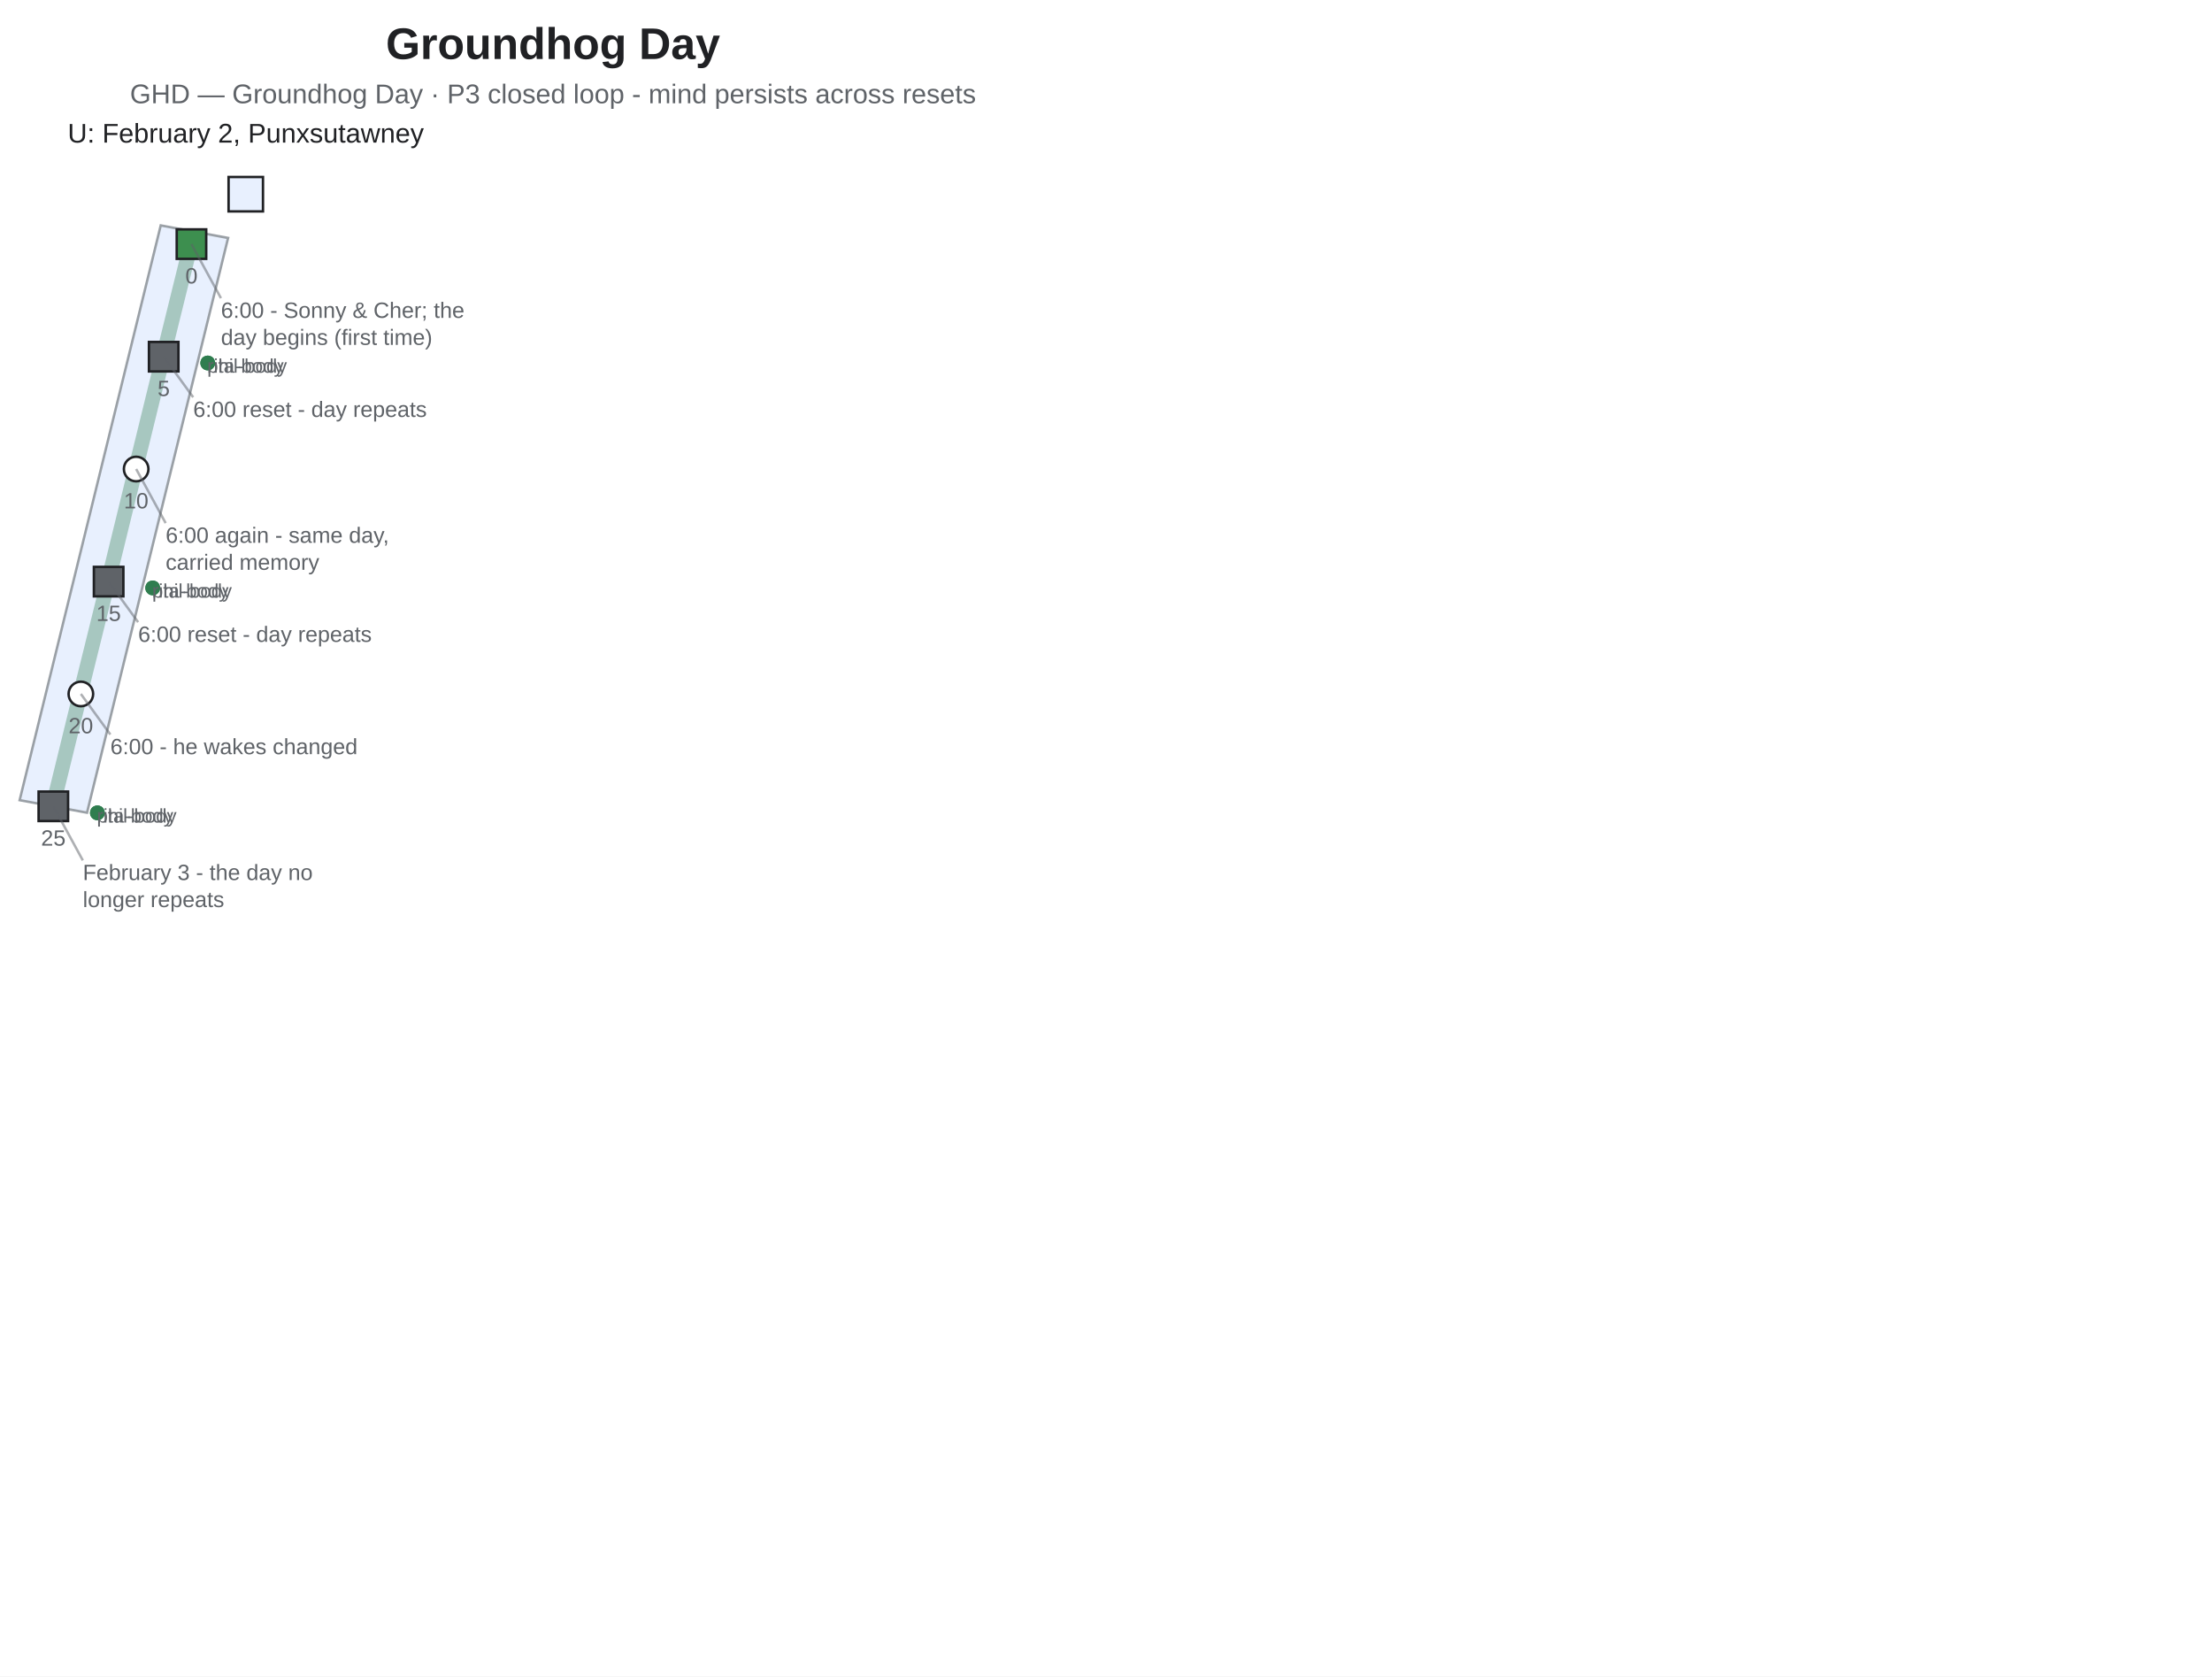
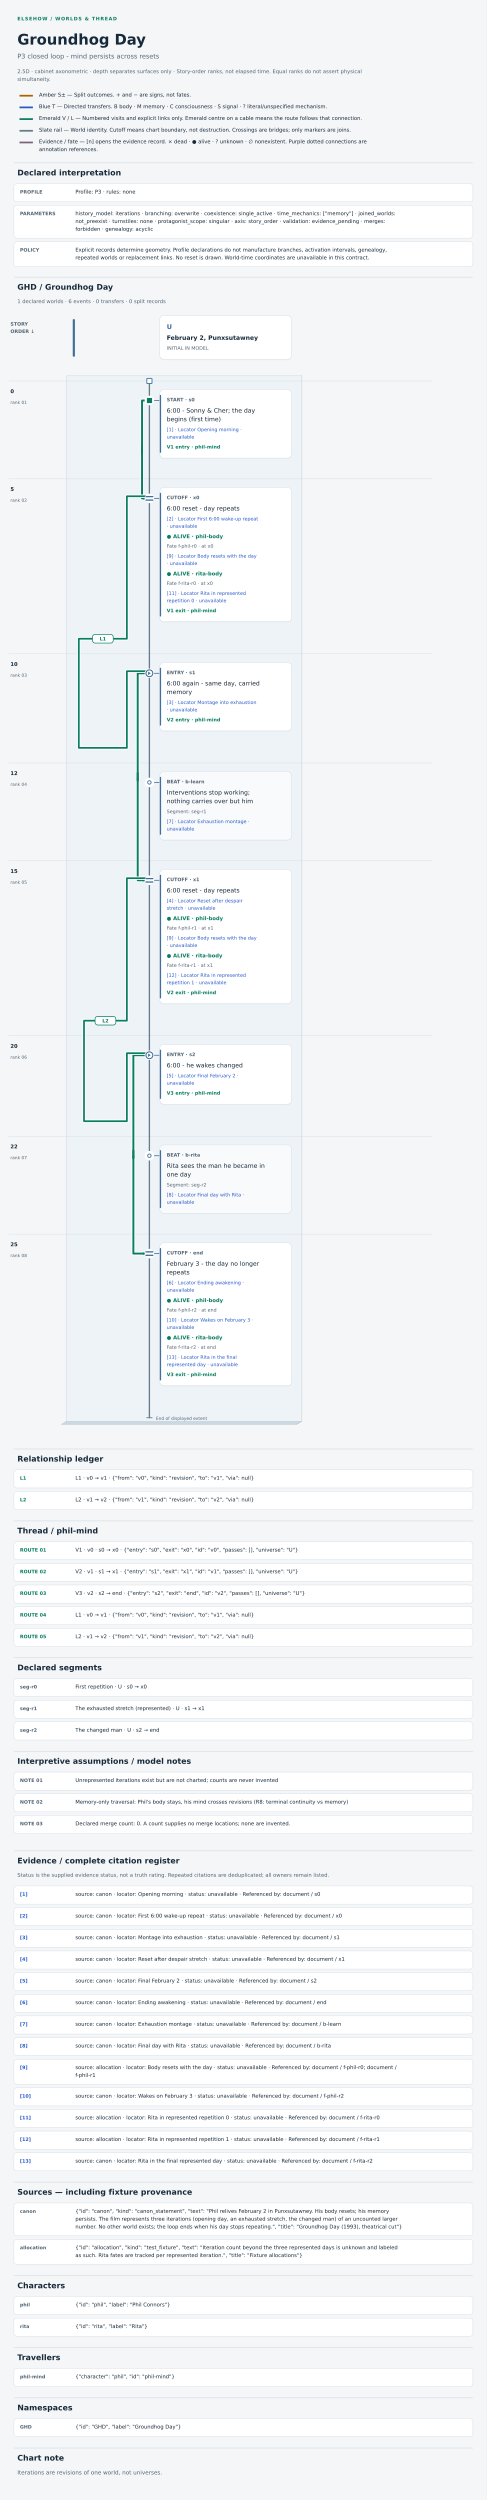
- <svg xmlns="http://www.w3.org/2000/svg" width="900" height="682" viewBox="0 0 900 682" font-family="Arial, Helvetica, sans-serif">
-   <rect width="900" height="682" fill="#ffffff" />
-   <g transform="translate(0,0)">
-     <text x="225" y="24" text-anchor="middle" font-size="18" font-weight="bold" fill="#202124">Groundhog Day</text>
-     <text x="225" y="42" text-anchor="middle" font-size="11" fill="#5f6368">GHD — Groundhog Day · P3 closed loop - mind persists across resets</text>
-     <line x1="79.1" y1="94.2" x2="21.7" y2="328.0" stroke="#9aa0a6" stroke-width="2" stroke-opacity="1.0" />
-     <rect x="93.0" y="72.0" width="14" height="14" fill="#e8f0fe" stroke="#202124" />
-     <text x="100.0" y="58.0" text-anchor="middle" font-size="11" fill="#202124">U: February 2, Punxsutawney</text>
-     <polygon points="65.4,91.7 92.8,96.8 35.4,330.6 8.0,325.5" fill="#e8f0fe" stroke="#9aa0a6" stroke-width="1" />
-     <line x1="77.9" y1="98.3" x2="66.6" y2="144.1" stroke="#2f7d4f" stroke-width="6" stroke-opacity="0.35" stroke-linecap="round" />
-     <line x1="55.4" y1="189.8" x2="44.2" y2="235.6" stroke="#2f7d4f" stroke-width="6" stroke-opacity="0.35" stroke-linecap="round" />
-     <line x1="32.9" y1="281.3" x2="21.7" y2="327.0" stroke="#2f7d4f" stroke-width="6" stroke-opacity="0.35" stroke-linecap="round" />
-     <line x1="66.6" y1="144.1" x2="55.4" y2="189.8" stroke="#2f7d4f" stroke-width="6" stroke-opacity="0.35" stroke-linecap="round" />
-     <line x1="44.2" y1="235.6" x2="32.9" y2="281.3" stroke="#2f7d4f" stroke-width="6" stroke-opacity="0.35" stroke-linecap="round" />
-     <rect x="71.9" y="93.3" width="12" height="12" fill="#3d8f4f" stroke="#202124" />
-     <text x="77.9" y="115.3" text-anchor="middle" font-size="9" fill="#5f6368">0</text>
-     <rect x="60.6" y="139.1" width="12" height="12" fill="#5f6368" stroke="#202124" />
-     <text x="66.6" y="161.1" text-anchor="middle" font-size="9" fill="#5f6368">5</text>
-     <circle cx="55.4" cy="190.8" r="5" fill="#ffffff" stroke="#202124" />
-     <text x="55.4" y="206.8" text-anchor="middle" font-size="9" fill="#5f6368">10</text>
-     <rect x="38.2" y="230.6" width="12" height="12" fill="#5f6368" stroke="#202124" />
-     <text x="44.2" y="252.6" text-anchor="middle" font-size="9" fill="#5f6368">15</text>
-     <circle cx="32.9" cy="282.3" r="5" fill="#ffffff" stroke="#202124" />
-     <text x="32.9" y="298.3" text-anchor="middle" font-size="9" fill="#5f6368">20</text>
-     <rect x="15.7" y="322.0" width="12" height="12" fill="#5f6368" stroke="#202124" />
-     <text x="21.7" y="344.0" text-anchor="middle" font-size="9" fill="#5f6368">25</text>
-     <text x="80.3" y="151.6" font-size="14" font-weight="bold" fill="#2f7d4f">●</text>
-     <text x="84.3" y="151.6" font-size="8" fill="#5f6368">phil-body</text>
-     <text x="57.9" y="243.1" font-size="14" font-weight="bold" fill="#2f7d4f">●</text>
-     <text x="61.9" y="243.1" font-size="8" fill="#5f6368">phil-body</text>
-     <text x="35.4" y="334.6" font-size="14" font-weight="bold" fill="#2f7d4f">●</text>
-     <text x="39.4" y="334.6" font-size="8" fill="#5f6368">phil-body</text>
-     <text x="80.3" y="151.6" font-size="14" font-weight="bold" fill="#2f7d4f">●</text>
-     <text x="84.3" y="151.6" font-size="8" fill="#5f6368">rita-body</text>
-     <text x="57.9" y="243.1" font-size="14" font-weight="bold" fill="#2f7d4f">●</text>
-     <text x="61.9" y="243.1" font-size="8" fill="#5f6368">rita-body</text>
-     <text x="35.4" y="334.6" font-size="14" font-weight="bold" fill="#2f7d4f">●</text>
-     <text x="39.4" y="334.6" font-size="8" fill="#5f6368">rita-body</text>
-     <line x1="77.9" y1="99.3" x2="89.9" y2="121.3" stroke="#5f6368" stroke-width="1" stroke-opacity="0.5" />
-     <text x="89.9" y="129.3" font-size="9" fill="#5f6368">6:00 - Sonny &amp; Cher; the</text>
-     <text x="89.9" y="140.3" font-size="9" fill="#5f6368">day begins (first time)</text>
-     <line x1="66.6" y1="145.1" x2="78.6" y2="161.6" stroke="#5f6368" stroke-width="1" stroke-opacity="0.5" />
-     <text x="78.6" y="169.6" font-size="9" fill="#5f6368">6:00 reset - day repeats</text>
-     <line x1="55.4" y1="190.8" x2="67.4" y2="212.8" stroke="#5f6368" stroke-width="1" stroke-opacity="0.5" />
-     <text x="67.4" y="220.8" font-size="9" fill="#5f6368">6:00 again - same day,</text>
-     <text x="67.4" y="231.8" font-size="9" fill="#5f6368">carried memory</text>
-     <line x1="44.2" y1="236.6" x2="56.2" y2="253.1" stroke="#5f6368" stroke-width="1" stroke-opacity="0.5" />
-     <text x="56.2" y="261.1" font-size="9" fill="#5f6368">6:00 reset - day repeats</text>
-     <line x1="32.9" y1="282.3" x2="44.9" y2="298.8" stroke="#5f6368" stroke-width="1" stroke-opacity="0.5" />
-     <text x="44.9" y="306.8" font-size="9" fill="#5f6368">6:00 - he wakes changed</text>
-     <line x1="21.7" y1="328.0" x2="33.7" y2="350.0" stroke="#5f6368" stroke-width="1" stroke-opacity="0.5" />
-     <text x="33.7" y="358.0" font-size="9" fill="#5f6368">February 3 - the day no</text>
-     <text x="33.7" y="369.0" font-size="9" fill="#5f6368">longer repeats</text>
-   </g>
+ <svg xmlns="http://www.w3.org/2000/svg" width="1124" height="5773" viewBox="0 0 1124 5773" font-family="DejaVu Sans, Arial, Helvetica, sans-serif" role="img" aria-labelledby="atlas-title atlas-desc">
+   <rect width="1124" height="5773" fill="#f5f6f8" />
+   <defs>
+     <marker id="arrow-split" viewBox="0 0 10 10" refX="8" refY="5" markerWidth="7" markerHeight="7" markerUnits="userSpaceOnUse" orient="auto" overflow="visible">
+       <path d="M 1 1 L 9 5 L 1 9 Z" fill="#ad6200" />
+     </marker>
+     <marker id="arrow-transfer" viewBox="0 0 10 10" refX="8" refY="5" markerWidth="7" markerHeight="7" markerUnits="userSpaceOnUse" orient="auto" overflow="visible">
+       <path d="M 1 1 L 9 5 L 1 9 Z" fill="#285ac7" />
+     </marker>
+     <marker id="arrow-route" viewBox="0 0 10 10" refX="8" refY="5" markerWidth="7" markerHeight="7" markerUnits="userSpaceOnUse" orient="auto" overflow="visible">
+       <path d="M 1 1 L 9 5 L 1 9 Z" fill="#087d60" />
+     </marker>
+     <marker id="arrow-reference" viewBox="0 0 10 10" refX="8" refY="5" markerWidth="7" markerHeight="7" markerUnits="userSpaceOnUse" orient="auto" overflow="visible">
+       <path d="M 1 1 L 9 5 L 1 9 Z" fill="#7a637c" />
+     </marker>
+   </defs>
+   <style>
+ text { font-kerning: normal; }
+ a { cursor: pointer; }
+ a:hover text { text-decoration: underline; }
+ .card:hover &gt; rect { stroke: #879ead; }
+ :target &gt; rect { stroke: #285ac7; stroke-width: 2; }
+ .hide-split .layer-split,
+ .hide-transfer .layer-transfer,
+ .hide-route .layer-route,
+ .hide-evidence .citation { display: none; }
+ </style>
+   <text letter-spacing="1.5" x="40" y="47" font-size="11" fill="#087d60" font-weight="bold">ELSEHOW  /  WORLDS &amp; THREAD</text>
+   <text x="40" y="103" font-size="34" fill="#172a3a" font-weight="bold">Groundhog Day</text>
+   <text x="40" y="135" font-size="15" fill="#526575">P3 closed loop - mind persists across resets</text>
+   <text x="40" y="169" font-size="12" fill="#526575">2.5D · cabinet axonometric · depth separates surfaces only · Story-order ranks, not elapsed time. Equal ranks do not assert physical</text>
+   <text x="40" y="187" font-size="12" fill="#526575">simultaneity.</text>
+   <line x1="45" y1="221" x2="76" y2="221" stroke="#ad6200" stroke-width="4" />
+   <text x="90" y="223" font-size="12" fill="#172a3a">Amber S± — Split outcomes. + and − are signs, not fates.</text>
+   <line x1="45" y1="248" x2="76" y2="248" stroke="#285ac7" stroke-width="4" />
+   <text x="90" y="250" font-size="12" fill="#172a3a">Blue T — Directed transfers. B body · M memory · C consciousness · S signal · ? literal/unspecified mechanism.</text>
+   <line x1="45" y1="275" x2="76" y2="275" stroke="#087d60" stroke-width="4" />
+   <text x="90" y="277" font-size="12" fill="#172a3a">Emerald V / L — Numbered visits and explicit links only. Emerald centre on a cable means the route follows that connection.</text>
+   <line x1="45" y1="302" x2="76" y2="302" stroke="#667b8a" stroke-width="4" />
+   <text x="90" y="304" font-size="12" fill="#172a3a">Slate rail — World identity. Cutoff means chart boundary, not destruction. Crossings are bridges; only markers are joins.</text>
+   <line x1="45" y1="329" x2="76" y2="329" stroke="#7a637c" stroke-width="4" />
+   <text x="90" y="331" font-size="12" fill="#172a3a">Evidence / fate — [n] opens the evidence record. × dead · ● alive · ? unknown · ∅ nonexistent. Purple dotted connections are</text>
+   <text x="90" y="349" font-size="12" fill="#172a3a">annotation references.</text>
+   <g>
+     <line x1="32" y1="376" x2="1092" y2="376" stroke="#d3dde5" stroke-width="1.5" />
+     <text x="40" y="405" font-size="18" fill="#172a3a" font-weight="bold">Declared interpretation</text>
+   </g>
+   <g>
+     <rect x="32" y="424" width="1060" height="42" fill="#ffffff" stroke="#d3dde5" rx="7" />
+     <text x="46" y="447" font-size="11" fill="#526575" font-weight="bold">PROFILE</text>
+     <text x="174" y="447" font-size="12" fill="#172a3a">Profile: P3 · rules: none</text>
+   </g>
+   <g>
+     <rect x="32" y="474" width="1060" height="76" fill="#ffffff" stroke="#d3dde5" rx="7" />
+     <text x="46" y="497" font-size="11" fill="#526575" font-weight="bold">PARAMETERS</text>
+     <text x="174" y="497" font-size="12" fill="#172a3a">history_model: iterations · branching: overwrite · coexistence: single_active · time_mechanics: ["memory"] · joined_worlds:</text>
+     <text x="174" y="515" font-size="12" fill="#172a3a">not_preexist · turnstiles: none · protagonist_scope: singular · axis: story_order · validation: evidence_pending · merges:</text>
+     <text x="174" y="533" font-size="12" fill="#172a3a">forbidden · genealogy: acyclic</text>
+   </g>
+   <g>
+     <rect x="32" y="558" width="1060" height="58" fill="#ffffff" stroke="#d3dde5" rx="7" />
+     <text x="46" y="581" font-size="11" fill="#526575" font-weight="bold">POLICY</text>
+     <text x="174" y="581" font-size="12" fill="#172a3a">Explicit records determine geometry. Profile declarations do not manufacture branches, activation intervals, genealogy,</text>
+     <text x="174" y="599" font-size="12" fill="#172a3a">repeated worlds or replacement links. No reset is drawn. World-time coordinates are unavailable in this contract.</text>
+   </g>
+   <g id="g1">
+     <line x1="32" y1="640" x2="1092" y2="640" stroke="#d3dde5" stroke-width="1.5" />
+     <text x="40" y="669" font-size="18" fill="#172a3a" font-weight="bold">GHD  /  Groundhog Day</text>
+   </g>
+   <text x="40" y="700" font-size="12" fill="#526575">1 declared worlds · 6 events · 0 transfers · 0 split records</text>
+   <g transform="translate(0 732.00)" role="group" aria-label="Atlas for GHD">
+     <text x="24" y="20" font-size="11" fill="#526575" font-weight="bold">STORY</text>
+     <text x="24" y="37" font-size="11" fill="#526575" font-weight="bold">ORDER ↓</text>
+     <polygon points="697.00,135.80 685.00,143.00 685.00,2557.00 697.00,2549.80" fill="#d9e2ea" stroke="#becbd6" stroke-width="1" />
+     <polygon points="154.00,2549.80 697.00,2549.80 685.00,2557.00 142.00,2557.00" fill="#cbd7e1" stroke="#b7c6d2" stroke-width="1" />
+     <polygon points="154.00,135.80 697.00,135.80 697.00,2549.80 154.00,2549.80" fill="#eef3f7" stroke="#c7d3dd" stroke-width="1" />
+     <g class="card" role="group" aria-label="{}">
+       <rect x="369.0" y="-1.2" width="304" height="101" fill="#e7edf2" rx="9" />
+       <rect x="369.0" y="-3.2" width="304" height="101" fill="#ffffff" stroke="#d3dde5" rx="9" />
+       <text x="385.0" y="27.8" font-size="15" fill="#416f99" font-weight="bold">U</text>
+       <text x="385.0" y="52.8" font-size="14" fill="#172a3a" font-weight="bold">February 2, Punxsutawney</text>
+       <text x="385.0" y="75.8" font-size="11" fill="#526575">INITIAL IN MODEL</text>
+     </g>
+     <rect x="168.0" y="4.8" width="5" height="87" fill="#416f99" rx="2" />
+     <line x1="20" y1="147.8" x2="998" y2="147.8" stroke="#d3dde5" stroke-width="1" />
+     <text x="24" y="175.8" font-size="12" fill="#172a3a" font-weight="bold">0</text>
+     <text x="24" y="200.8" font-size="10" fill="#526575">rank 01</text>
+     <line x1="20" y1="373.8" x2="998" y2="373.8" stroke="#d3dde5" stroke-width="1" />
+     <text x="24" y="401.8" font-size="12" fill="#172a3a" font-weight="bold">5</text>
+     <text x="24" y="426.8" font-size="10" fill="#526575">rank 02</text>
+     <line x1="20" y1="777.8" x2="998" y2="777.8" stroke="#d3dde5" stroke-width="1" />
+     <text x="24" y="805.8" font-size="12" fill="#172a3a" font-weight="bold">10</text>
+     <text x="24" y="830.8" font-size="10" fill="#526575">rank 03</text>
+     <line x1="20" y1="1029.8" x2="998" y2="1029.8" stroke="#d3dde5" stroke-width="1" />
+     <text x="24" y="1057.8" font-size="12" fill="#172a3a" font-weight="bold">12</text>
+     <text x="24" y="1082.8" font-size="10" fill="#526575">rank 04</text>
+     <line x1="20" y1="1255.8" x2="998" y2="1255.8" stroke="#d3dde5" stroke-width="1" />
+     <text x="24" y="1283.8" font-size="12" fill="#172a3a" font-weight="bold">15</text>
+     <text x="24" y="1308.8" font-size="10" fill="#526575">rank 05</text>
+     <line x1="20" y1="1659.8" x2="998" y2="1659.8" stroke="#d3dde5" stroke-width="1" />
+     <text x="24" y="1687.8" font-size="12" fill="#172a3a" font-weight="bold">20</text>
+     <text x="24" y="1712.8" font-size="10" fill="#526575">rank 06</text>
+     <line x1="20" y1="1891.8" x2="998" y2="1891.8" stroke="#d3dde5" stroke-width="1" />
+     <text x="24" y="1919.8" font-size="12" fill="#172a3a" font-weight="bold">22</text>
+     <text x="24" y="1944.8" font-size="10" fill="#526575">rank 07</text>
+     <line x1="20" y1="2117.8" x2="998" y2="2117.8" stroke="#d3dde5" stroke-width="1" />
+     <text x="24" y="2145.8" font-size="12" fill="#172a3a" font-weight="bold">25</text>
+     <text x="24" y="2170.8" font-size="10" fill="#526575">rank 08</text>
+     <path d="M 345.00 147.80 L 345.00 2541.80" fill="none" stroke="#667b8a" stroke-width="3" stroke-linejoin="round" stroke-linecap="round" />
+     <rect x="339.0" y="141.8" width="12" height="12" fill="#ffffff" stroke="#416f99" rx="1" stroke-width="2" />
+     <line x1="338.0" y1="2541.8" x2="352.0" y2="2541.8" stroke="#667b8a" stroke-width="2" />
+     <text x="360.0" y="2546.8" font-size="10" fill="#526575">End of displayed extent</text>
+     <g class="layer-route">
+       <path d="M 337.00 192.80 L 328.00 192.80 L 328.00 418.80 L 335.00 418.80" fill="none" stroke="#ffffff" stroke-width="8.5" stroke-linejoin="round" stroke-linecap="round" />
+       <path d="M 337.00 192.80 L 328.00 192.80 L 328.00 418.80 L 335.00 418.80" fill="none" stroke="#087d60" stroke-width="4.5" stroke-linejoin="round" stroke-linecap="round" marker-end="url(#arrow-route)" />
+       <path d="M 328.00 296.80 L 328.00 314.80" fill="none" stroke="#087d60" stroke-width="4.5" stroke-linejoin="round" stroke-linecap="round" marker-end="url(#arrow-route)" />
+     </g>
+     <g class="layer-route">
+       <path d="M 337.00 822.80 L 318.00 822.80 L 318.00 1300.80 L 335.00 1300.80" fill="none" stroke="#ffffff" stroke-width="8.5" stroke-linejoin="round" stroke-linecap="round" />
+       <path d="M 337.00 822.80 L 318.00 822.80 L 318.00 1300.80 L 335.00 1300.80" fill="none" stroke="#087d60" stroke-width="4.5" stroke-linejoin="round" stroke-linecap="round" marker-end="url(#arrow-route)" />
+       <path d="M 318.00 1052.80 L 318.00 1070.80" fill="none" stroke="#087d60" stroke-width="4.5" stroke-linejoin="round" stroke-linecap="round" marker-end="url(#arrow-route)" />
+     </g>
+     <g class="layer-route">
+       <path d="M 337.00 1704.80 L 308.00 1704.80 L 308.00 2162.80 L 335.00 2162.80" fill="none" stroke="#ffffff" stroke-width="8.5" stroke-linejoin="round" stroke-linecap="round" />
+       <path d="M 337.00 1704.80 L 308.00 1704.80 L 308.00 2162.80 L 335.00 2162.80" fill="none" stroke="#087d60" stroke-width="4.5" stroke-linejoin="round" stroke-linecap="round" marker-end="url(#arrow-route)" />
+       <path d="M 308.00 1924.80 L 308.00 1942.80" fill="none" stroke="#087d60" stroke-width="4.5" stroke-linejoin="round" stroke-linecap="round" marker-end="url(#arrow-route)" />
+     </g>
+     <g class="layer-route" id="g1-edge-1">
+       <line x1="336.0" y1="418.8" x2="344.0" y2="414.0" stroke="#ffffff" stroke-width="8" />
+       <line x1="336.0" y1="418.8" x2="344.0" y2="414.0" stroke="#087d60" stroke-width="3" />
+       <line x1="335.0" y1="822.8" x2="343.0" y2="818.0" stroke="#ffffff" stroke-width="8" />
+       <line x1="335.0" y1="822.8" x2="343.0" y2="818.0" stroke="#087d60" stroke-width="3" />
+       <path d="M 344.00 414.00 L 293.00 414.00 L 293.00 743.00 L 182.00 743.00 L 182.00 995.00 L 293.00 995.00 L 293.00 818.00 L 343.00 818.00" fill="none" stroke="#ffffff" stroke-width="8" stroke-linejoin="round" stroke-linecap="round" />
+       <path d="M 344.00 414.00 L 293.00 414.00 L 293.00 743.00 L 182.00 743.00 L 182.00 995.00 L 293.00 995.00 L 293.00 818.00 L 343.00 818.00" fill="none" stroke="#087d60" stroke-width="4" stroke-linejoin="round" stroke-linecap="round" marker-end="url(#arrow-route)" />
+       <a href="#g1-relationships" aria-label="L1 · v0 → v1 · {&quot;from&quot;: &quot;v0&quot;, &quot;kind&quot;: &quot;revision&quot;, &quot;to&quot;: &quot;v1&quot;, &quot;via&quot;: null}">
+         <rect x="213.5" y="733.0" width="48" height="20" fill="#ffffff" stroke="#087d60" rx="6" stroke-width="1.6" />
+         <text text-anchor="middle" x="237.5" y="747.0" font-size="11" fill="#087d60" font-weight="bold">L1</text>
+       </a>
+     </g>
+     <g class="layer-route" id="g1-edge-2">
+       <line x1="336.0" y1="1300.8" x2="344.0" y2="1296.0" stroke="#ffffff" stroke-width="8" />
+       <line x1="336.0" y1="1300.8" x2="344.0" y2="1296.0" stroke="#087d60" stroke-width="3" />
+       <line x1="335.0" y1="1704.8" x2="343.0" y2="1700.0" stroke="#ffffff" stroke-width="8" />
+       <line x1="335.0" y1="1704.8" x2="343.0" y2="1700.0" stroke="#087d60" stroke-width="3" />
+       <path d="M 344.00 1296.00 L 293.00 1296.00 L 293.00 1625.00 L 194.00 1625.00 L 194.00 1857.00 L 293.00 1857.00 L 293.00 1700.00 L 343.00 1700.00" fill="none" stroke="#ffffff" stroke-width="8" stroke-linejoin="round" stroke-linecap="round" />
+       <path d="M 344.00 1296.00 L 293.00 1296.00 L 293.00 1625.00 L 194.00 1625.00 L 194.00 1857.00 L 293.00 1857.00 L 293.00 1700.00 L 343.00 1700.00" fill="none" stroke="#087d60" stroke-width="4" stroke-linejoin="round" stroke-linecap="round" marker-end="url(#arrow-route)" />
+       <a href="#g1-relationships" aria-label="L2 · v1 → v2 · {&quot;from&quot;: &quot;v1&quot;, &quot;kind&quot;: &quot;revision&quot;, &quot;to&quot;: &quot;v2&quot;, &quot;via&quot;: null}">
+         <rect x="219.5" y="1615.0" width="48" height="20" fill="#ffffff" stroke="#087d60" rx="6" stroke-width="1.6" />
+         <text text-anchor="middle" x="243.5" y="1629.0" font-size="11" fill="#087d60" font-weight="bold">L2</text>
+       </a>
+     </g>
+     <line x1="355.0" y1="192.8" x2="369.0" y2="192.8" stroke="#416f99" stroke-width="1.8" />
+     <g id="g1-item-1" class="card" role="group" aria-label="{&quot;cite&quot;: {&quot;locator&quot;: &quot;Opening morning&quot;, &quot;page&quot;: null, &quot;scene&quot;: null, &quot;source&quot;: &quot;canon&quot;, &quot;status&quot;: &quot;unavailable&quot;}, &quot;id&quot;: &quot;s0&quot;, &quot;kind&quot;: &quot;start&quot;, &quot;label&quot;: &quot;6:00 - Sonny &amp; Cher; the day begins (first time)&quot;, &quot;order&quot;: 0, &quot;universe&quot;: &quot;U&quot;}">
+       <rect x="369.0" y="169.8" width="304" height="158" fill="#e7edf2" rx="9" />
+       <rect x="369.0" y="167.8" width="304" height="158" fill="#ffffff" stroke="#d3dde5" rx="9" />
+       <rect x="369.0" y="179.8" width="3" height="134" fill="#416f99" rx="1.5" />
+       <text x="385.0" y="194.8" font-size="11" fill="#526575" font-weight="bold">START · s0</text>
+       <text x="385.0" y="220.8" font-size="14" fill="#172a3a">6:00 - Sonny &amp; Cher; the day</text>
+       <text x="385.0" y="240.8" font-size="14" fill="#172a3a">begins (first time)</text>
+       <a href="#evidence-1" class="citation" aria-label="[1] · Locator Opening morning · unavailable">
+         <text x="385.0" y="263.8" font-size="11" fill="#285ac7">[1] · Locator Opening morning ·</text>
+         <text x="385.0" y="280.8" font-size="11" fill="#285ac7">unavailable</text>
+       </a>
+       <text x="385.0" y="303.8" font-size="11" fill="#087d60" font-weight="bold">V1 entry · phil-mind</text>
+     </g>
+     <line x1="355.0" y1="418.8" x2="369.0" y2="418.8" stroke="#416f99" stroke-width="1.8" />
+     <g id="g1-item-2" class="card" role="group" aria-label="{&quot;cite&quot;: {&quot;locator&quot;: &quot;First 6:00 wake-up repeat&quot;, &quot;page&quot;: null, &quot;scene&quot;: null, &quot;source&quot;: &quot;canon&quot;, &quot;status&quot;: &quot;unavailable&quot;}, &quot;id&quot;: &quot;x0&quot;, &quot;kind&quot;: &quot;cutoff&quot;, &quot;label&quot;: &quot;6:00 reset - day repeats&quot;, &quot;order&quot;: 5, &quot;universe&quot;: &quot;U&quot;}">
+       <rect x="369.0" y="395.8" width="304" height="310" fill="#e7edf2" rx="9" />
+       <rect x="369.0" y="393.8" width="304" height="310" fill="#ffffff" stroke="#d3dde5" rx="9" />
+       <rect x="369.0" y="405.8" width="3" height="286" fill="#416f99" rx="1.5" />
+       <text x="385.0" y="420.8" font-size="11" fill="#526575" font-weight="bold">CUTOFF · x0</text>
+       <text x="385.0" y="446.8" font-size="14" fill="#172a3a">6:00 reset - day repeats</text>
+       <a href="#evidence-2" class="citation" aria-label="[2] · Locator First 6:00 wake-up repeat · unavailable">
+         <text x="385.0" y="469.8" font-size="11" fill="#285ac7">[2] · Locator First 6:00 wake-up repeat</text>
+         <text x="385.0" y="486.8" font-size="11" fill="#285ac7">· unavailable</text>
+       </a>
+       <text x="385.0" y="510.8" font-size="12" fill="#087d60" font-weight="bold">● ALIVE · phil-body</text>
+       <text x="385.0" y="532.8" font-size="11" fill="#526575">Fate f-phil-r0 · at x0</text>
+       <a href="#evidence-9" class="citation" aria-label="[9] · Locator Body resets with the day · unavailable">
+         <text x="385.0" y="555.8" font-size="11" fill="#285ac7">[9] · Locator Body resets with the day</text>
+         <text x="385.0" y="572.8" font-size="11" fill="#285ac7">· unavailable</text>
+       </a>
+       <text x="385.0" y="596.8" font-size="12" fill="#087d60" font-weight="bold">● ALIVE · rita-body</text>
+       <text x="385.0" y="618.8" font-size="11" fill="#526575">Fate f-rita-r0 · at x0</text>
+       <a href="#evidence-11" class="citation" aria-label="[11] · Locator Rita in represented repetition 0 · unavailable">
+         <text x="385.0" y="641.8" font-size="11" fill="#285ac7">[11] · Locator Rita in represented</text>
+         <text x="385.0" y="658.8" font-size="11" fill="#285ac7">repetition 0 · unavailable</text>
+       </a>
+       <text x="385.0" y="681.8" font-size="11" fill="#087d60" font-weight="bold">V1 exit · phil-mind</text>
+     </g>
+     <line x1="355.0" y1="822.8" x2="369.0" y2="822.8" stroke="#416f99" stroke-width="1.8" />
+     <g id="g1-item-3" class="card" role="group" aria-label="{&quot;cite&quot;: {&quot;locator&quot;: &quot;Montage into exhaustion&quot;, &quot;page&quot;: null, &quot;scene&quot;: null, &quot;source&quot;: &quot;canon&quot;, &quot;status&quot;: &quot;unavailable&quot;}, &quot;id&quot;: &quot;s1&quot;, &quot;kind&quot;: &quot;entry&quot;, &quot;label&quot;: &quot;6:00 again - same day, carried memory&quot;, &quot;order&quot;: 10, &quot;universe&quot;: &quot;U&quot;}">
+       <rect x="369.0" y="799.8" width="304" height="158" fill="#e7edf2" rx="9" />
+       <rect x="369.0" y="797.8" width="304" height="158" fill="#ffffff" stroke="#d3dde5" rx="9" />
+       <rect x="369.0" y="809.8" width="3" height="134" fill="#416f99" rx="1.5" />
+       <text x="385.0" y="824.8" font-size="11" fill="#526575" font-weight="bold">ENTRY · s1</text>
+       <text x="385.0" y="850.8" font-size="14" fill="#172a3a">6:00 again - same day, carried</text>
+       <text x="385.0" y="870.8" font-size="14" fill="#172a3a">memory</text>
+       <a href="#evidence-3" class="citation" aria-label="[3] · Locator Montage into exhaustion · unavailable">
+         <text x="385.0" y="893.8" font-size="11" fill="#285ac7">[3] · Locator Montage into exhaustion</text>
+         <text x="385.0" y="910.8" font-size="11" fill="#285ac7">· unavailable</text>
+       </a>
+       <text x="385.0" y="933.8" font-size="11" fill="#087d60" font-weight="bold">V2 entry · phil-mind</text>
+     </g>
+     <line x1="355.0" y1="1300.8" x2="369.0" y2="1300.8" stroke="#416f99" stroke-width="1.8" />
+     <g id="g1-item-4" class="card" role="group" aria-label="{&quot;cite&quot;: {&quot;locator&quot;: &quot;Reset after despair stretch&quot;, &quot;page&quot;: null, &quot;scene&quot;: null, &quot;source&quot;: &quot;canon&quot;, &quot;status&quot;: &quot;unavailable&quot;}, &quot;id&quot;: &quot;x1&quot;, &quot;kind&quot;: &quot;cutoff&quot;, &quot;label&quot;: &quot;6:00 reset - day repeats&quot;, &quot;order&quot;: 15, &quot;universe&quot;: &quot;U&quot;}">
+       <rect x="369.0" y="1277.8" width="304" height="310" fill="#e7edf2" rx="9" />
+       <rect x="369.0" y="1275.8" width="304" height="310" fill="#ffffff" stroke="#d3dde5" rx="9" />
+       <rect x="369.0" y="1287.8" width="3" height="286" fill="#416f99" rx="1.5" />
+       <text x="385.0" y="1302.8" font-size="11" fill="#526575" font-weight="bold">CUTOFF · x1</text>
+       <text x="385.0" y="1328.8" font-size="14" fill="#172a3a">6:00 reset - day repeats</text>
+       <a href="#evidence-4" class="citation" aria-label="[4] · Locator Reset after despair stretch · unavailable">
+         <text x="385.0" y="1351.8" font-size="11" fill="#285ac7">[4] · Locator Reset after despair</text>
+         <text x="385.0" y="1368.8" font-size="11" fill="#285ac7">stretch · unavailable</text>
+       </a>
+       <text x="385.0" y="1392.8" font-size="12" fill="#087d60" font-weight="bold">● ALIVE · phil-body</text>
+       <text x="385.0" y="1414.8" font-size="11" fill="#526575">Fate f-phil-r1 · at x1</text>
+       <a href="#evidence-9" class="citation" aria-label="[9] · Locator Body resets with the day · unavailable">
+         <text x="385.0" y="1437.8" font-size="11" fill="#285ac7">[9] · Locator Body resets with the day</text>
+         <text x="385.0" y="1454.8" font-size="11" fill="#285ac7">· unavailable</text>
+       </a>
+       <text x="385.0" y="1478.8" font-size="12" fill="#087d60" font-weight="bold">● ALIVE · rita-body</text>
+       <text x="385.0" y="1500.8" font-size="11" fill="#526575">Fate f-rita-r1 · at x1</text>
+       <a href="#evidence-12" class="citation" aria-label="[12] · Locator Rita in represented repetition 1 · unavailable">
+         <text x="385.0" y="1523.8" font-size="11" fill="#285ac7">[12] · Locator Rita in represented</text>
+         <text x="385.0" y="1540.8" font-size="11" fill="#285ac7">repetition 1 · unavailable</text>
+       </a>
+       <text x="385.0" y="1563.8" font-size="11" fill="#087d60" font-weight="bold">V2 exit · phil-mind</text>
+     </g>
+     <line x1="355.0" y1="1704.8" x2="369.0" y2="1704.8" stroke="#416f99" stroke-width="1.8" />
+     <g id="g1-item-5" class="card" role="group" aria-label="{&quot;cite&quot;: {&quot;locator&quot;: &quot;Final February 2&quot;, &quot;page&quot;: null, &quot;scene&quot;: null, &quot;source&quot;: &quot;canon&quot;, &quot;status&quot;: &quot;unavailable&quot;}, &quot;id&quot;: &quot;s2&quot;, &quot;kind&quot;: &quot;entry&quot;, &quot;label&quot;: &quot;6:00 - he wakes changed&quot;, &quot;order&quot;: 20, &quot;universe&quot;: &quot;U&quot;}">
+       <rect x="369.0" y="1681.8" width="304" height="138" fill="#e7edf2" rx="9" />
+       <rect x="369.0" y="1679.8" width="304" height="138" fill="#ffffff" stroke="#d3dde5" rx="9" />
+       <rect x="369.0" y="1691.8" width="3" height="114" fill="#416f99" rx="1.5" />
+       <text x="385.0" y="1706.8" font-size="11" fill="#526575" font-weight="bold">ENTRY · s2</text>
+       <text x="385.0" y="1732.8" font-size="14" fill="#172a3a">6:00 - he wakes changed</text>
+       <a href="#evidence-5" class="citation" aria-label="[5] · Locator Final February 2 · unavailable">
+         <text x="385.0" y="1755.8" font-size="11" fill="#285ac7">[5] · Locator Final February 2 ·</text>
+         <text x="385.0" y="1772.8" font-size="11" fill="#285ac7">unavailable</text>
+       </a>
+       <text x="385.0" y="1795.8" font-size="11" fill="#087d60" font-weight="bold">V3 entry · phil-mind</text>
+     </g>
+     <line x1="355.0" y1="2162.8" x2="369.0" y2="2162.8" stroke="#416f99" stroke-width="1.8" />
+     <g id="g1-item-6" class="card" role="group" aria-label="{&quot;cite&quot;: {&quot;locator&quot;: &quot;Ending awakening&quot;, &quot;page&quot;: null, &quot;scene&quot;: null, &quot;source&quot;: &quot;canon&quot;, &quot;status&quot;: &quot;unavailable&quot;}, &quot;id&quot;: &quot;end&quot;, &quot;kind&quot;: &quot;cutoff&quot;, &quot;label&quot;: &quot;February 3 - the day no longer repeats&quot;, &quot;order&quot;: 25, &quot;universe&quot;: &quot;U&quot;}">
+       <rect x="369.0" y="2139.8" width="304" height="330" fill="#e7edf2" rx="9" />
+       <rect x="369.0" y="2137.8" width="304" height="330" fill="#ffffff" stroke="#d3dde5" rx="9" />
+       <rect x="369.0" y="2149.8" width="3" height="306" fill="#416f99" rx="1.5" />
+       <text x="385.0" y="2164.8" font-size="11" fill="#526575" font-weight="bold">CUTOFF · end</text>
+       <text x="385.0" y="2190.8" font-size="14" fill="#172a3a">February 3 - the day no longer</text>
+       <text x="385.0" y="2210.8" font-size="14" fill="#172a3a">repeats</text>
+       <a href="#evidence-6" class="citation" aria-label="[6] · Locator Ending awakening · unavailable">
+         <text x="385.0" y="2233.8" font-size="11" fill="#285ac7">[6] · Locator Ending awakening ·</text>
+         <text x="385.0" y="2250.8" font-size="11" fill="#285ac7">unavailable</text>
+       </a>
+       <text x="385.0" y="2274.8" font-size="12" fill="#087d60" font-weight="bold">● ALIVE · phil-body</text>
+       <text x="385.0" y="2296.8" font-size="11" fill="#526575">Fate f-phil-r2 · at end</text>
+       <a href="#evidence-10" class="citation" aria-label="[10] · Locator Wakes on February 3 · unavailable">
+         <text x="385.0" y="2319.8" font-size="11" fill="#285ac7">[10] · Locator Wakes on February 3 ·</text>
+         <text x="385.0" y="2336.8" font-size="11" fill="#285ac7">unavailable</text>
+       </a>
+       <text x="385.0" y="2360.8" font-size="12" fill="#087d60" font-weight="bold">● ALIVE · rita-body</text>
+       <text x="385.0" y="2382.8" font-size="11" fill="#526575">Fate f-rita-r2 · at end</text>
+       <a href="#evidence-13" class="citation" aria-label="[13] · Locator Rita in the final represented day · unavailable">
+         <text x="385.0" y="2405.8" font-size="11" fill="#285ac7">[13] · Locator Rita in the final</text>
+         <text x="385.0" y="2422.8" font-size="11" fill="#285ac7">represented day · unavailable</text>
+       </a>
+       <text x="385.0" y="2445.8" font-size="11" fill="#087d60" font-weight="bold">V3 exit · phil-mind</text>
+     </g>
+     <line x1="355.0" y1="1074.8" x2="369.0" y2="1074.8" stroke="#416f99" stroke-width="1.8" />
+     <g id="g1-item-7" class="card" role="group" aria-label="{&quot;cite&quot;: {&quot;locator&quot;: &quot;Exhaustion montage&quot;, &quot;page&quot;: null, &quot;scene&quot;: null, &quot;source&quot;: &quot;canon&quot;, &quot;status&quot;: &quot;unavailable&quot;}, &quot;id&quot;: &quot;b-learn&quot;, &quot;order&quot;: 12, &quot;segment&quot;: &quot;seg-r1&quot;, &quot;text&quot;: &quot;Interventions stop working; nothing carries over but him&quot;}">
+       <rect x="369.0" y="1051.8" width="304" height="158" fill="#e7edf2" rx="9" />
+       <rect x="369.0" y="1049.8" width="304" height="158" fill="#f9fafc" stroke="#d3dde5" rx="9" />
+       <rect x="369.0" y="1061.8" width="3" height="134" fill="#416f99" rx="1.5" />
+       <text x="385.0" y="1076.8" font-size="11" fill="#526575" font-weight="bold">BEAT · b-learn</text>
+       <text x="385.0" y="1102.8" font-size="14" fill="#172a3a">Interventions stop working;</text>
+       <text x="385.0" y="1122.8" font-size="14" fill="#172a3a">nothing carries over but him</text>
+       <text x="385.0" y="1145.8" font-size="11" fill="#526575">Segment: seg-r1</text>
+       <a href="#evidence-7" class="citation" aria-label="[7] · Locator Exhaustion montage · unavailable">
+         <text x="385.0" y="1168.8" font-size="11" fill="#285ac7">[7] · Locator Exhaustion montage ·</text>
+         <text x="385.0" y="1185.8" font-size="11" fill="#285ac7">unavailable</text>
+       </a>
+     </g>
+     <line x1="355.0" y1="1936.8" x2="369.0" y2="1936.8" stroke="#416f99" stroke-width="1.8" />
+     <g id="g1-item-8" class="card" role="group" aria-label="{&quot;cite&quot;: {&quot;locator&quot;: &quot;Final day with Rita&quot;, &quot;page&quot;: null, &quot;scene&quot;: null, &quot;source&quot;: &quot;canon&quot;, &quot;status&quot;: &quot;unavailable&quot;}, &quot;id&quot;: &quot;b-rita&quot;, &quot;order&quot;: 22, &quot;segment&quot;: &quot;seg-r2&quot;, &quot;text&quot;: &quot;Rita sees the man he became in one day&quot;}">
+       <rect x="369.0" y="1913.8" width="304" height="158" fill="#e7edf2" rx="9" />
+       <rect x="369.0" y="1911.8" width="304" height="158" fill="#f9fafc" stroke="#d3dde5" rx="9" />
+       <rect x="369.0" y="1923.8" width="3" height="134" fill="#416f99" rx="1.5" />
+       <text x="385.0" y="1938.8" font-size="11" fill="#526575" font-weight="bold">BEAT · b-rita</text>
+       <text x="385.0" y="1964.8" font-size="14" fill="#172a3a">Rita sees the man he became in</text>
+       <text x="385.0" y="1984.8" font-size="14" fill="#172a3a">one day</text>
+       <text x="385.0" y="2007.8" font-size="11" fill="#526575">Segment: seg-r2</text>
+       <a href="#evidence-8" class="citation" aria-label="[8] · Locator Final day with Rita · unavailable">
+         <text x="385.0" y="2030.8" font-size="11" fill="#285ac7">[8] · Locator Final day with Rita ·</text>
+         <text x="385.0" y="2047.8" font-size="11" fill="#285ac7">unavailable</text>
+       </a>
+     </g>
+     <g class="event-node">
+       <circle cx="345.0" cy="192.8" r="11" fill="#ffffff" />
+       <rect x="338.0" y="185.8" width="14" height="14" fill="#087d60" stroke="#ffffff" rx="2" stroke-width="2" />
+     </g>
+     <g class="event-node">
+       <circle cx="345.0" cy="418.8" r="11" fill="#ffffff" />
+       <line x1="336.0" y1="414.8" x2="354.0" y2="414.8" stroke="#416f99" stroke-width="3" />
+       <line x1="336.0" y1="422.8" x2="354.0" y2="422.8" stroke="#416f99" stroke-width="3" />
+     </g>
+     <g class="event-node">
+       <circle cx="345.0" cy="822.8" r="11" fill="#ffffff" />
+       <circle cx="345.0" cy="822.8" r="8" fill="#ffffff" stroke="#416f99" stroke-width="2.5" />
+       <polygon points="342.00,818.80 348.00,822.80 342.00,826.80" fill="#416f99" />
+     </g>
+     <g class="event-node">
+       <circle cx="345.0" cy="1300.8" r="11" fill="#ffffff" />
+       <line x1="336.0" y1="1296.8" x2="354.0" y2="1296.8" stroke="#416f99" stroke-width="3" />
+       <line x1="336.0" y1="1304.8" x2="354.0" y2="1304.8" stroke="#416f99" stroke-width="3" />
+     </g>
+     <g class="event-node">
+       <circle cx="345.0" cy="1704.8" r="11" fill="#ffffff" />
+       <circle cx="345.0" cy="1704.8" r="8" fill="#ffffff" stroke="#416f99" stroke-width="2.5" />
+       <polygon points="342.00,1700.80 348.00,1704.80 342.00,1708.80" fill="#416f99" />
+     </g>
+     <g class="event-node">
+       <circle cx="345.0" cy="2162.8" r="11" fill="#ffffff" />
+       <line x1="336.0" y1="2158.8" x2="354.0" y2="2158.8" stroke="#416f99" stroke-width="3" />
+       <line x1="336.0" y1="2166.8" x2="354.0" y2="2166.8" stroke="#416f99" stroke-width="3" />
+     </g>
+     <g class="event-node">
+       <circle cx="345.0" cy="1074.8" r="11" fill="#ffffff" />
+       <circle cx="345.0" cy="1074.8" r="4" fill="#ffffff" stroke="#416f99" stroke-width="2" />
+     </g>
+     <g class="event-node">
+       <circle cx="345.0" cy="1936.8" r="11" fill="#ffffff" />
+       <circle cx="345.0" cy="1936.8" r="4" fill="#ffffff" stroke="#416f99" stroke-width="2" />
+     </g>
+   </g>
+   <g id="g1-relationships">
+     <line x1="32" y1="3346" x2="1092" y2="3346" stroke="#d3dde5" stroke-width="1.5" />
+     <text x="40" y="3375" font-size="18" fill="#172a3a" font-weight="bold">Relationship ledger</text>
+   </g>
+   <g>
+     <rect x="32" y="3394" width="1060" height="42" fill="#ffffff" stroke="#d3dde5" rx="7" />
+     <text x="46" y="3417" font-size="11" fill="#087d60" font-weight="bold">L1</text>
+     <text x="174" y="3417" font-size="12" fill="#172a3a">L1 · v0 → v1 · {"from": "v0", "kind": "revision", "to": "v1", "via": null}</text>
+   </g>
+   <g>
+     <rect x="32" y="3444" width="1060" height="42" fill="#ffffff" stroke="#d3dde5" rx="7" />
+     <text x="46" y="3467" font-size="11" fill="#087d60" font-weight="bold">L2</text>
+     <text x="174" y="3467" font-size="12" fill="#172a3a">L2 · v1 → v2 · {"from": "v1", "kind": "revision", "to": "v2", "via": null}</text>
+   </g>
+   <g>
+     <line x1="32" y1="3512" x2="1092" y2="3512" stroke="#d3dde5" stroke-width="1.5" />
+     <text x="40" y="3541" font-size="18" fill="#172a3a" font-weight="bold">Thread / phil-mind</text>
+   </g>
+   <g>
+     <rect x="32" y="3560" width="1060" height="42" fill="#ffffff" stroke="#d3dde5" rx="7" />
+     <text x="46" y="3583" font-size="11" fill="#087d60" font-weight="bold">ROUTE 01</text>
+     <text x="174" y="3583" font-size="12" fill="#172a3a">V1 · v0 · s0 → x0 · {"entry": "s0", "exit": "x0", "id": "v0", "passes": [], "universe": "U"}</text>
+   </g>
+   <g>
+     <rect x="32" y="3610" width="1060" height="42" fill="#ffffff" stroke="#d3dde5" rx="7" />
+     <text x="46" y="3633" font-size="11" fill="#087d60" font-weight="bold">ROUTE 02</text>
+     <text x="174" y="3633" font-size="12" fill="#172a3a">V2 · v1 · s1 → x1 · {"entry": "s1", "exit": "x1", "id": "v1", "passes": [], "universe": "U"}</text>
+   </g>
+   <g>
+     <rect x="32" y="3660" width="1060" height="42" fill="#ffffff" stroke="#d3dde5" rx="7" />
+     <text x="46" y="3683" font-size="11" fill="#087d60" font-weight="bold">ROUTE 03</text>
+     <text x="174" y="3683" font-size="12" fill="#172a3a">V3 · v2 · s2 → end · {"entry": "s2", "exit": "end", "id": "v2", "passes": [], "universe": "U"}</text>
+   </g>
+   <g>
+     <rect x="32" y="3710" width="1060" height="42" fill="#ffffff" stroke="#d3dde5" rx="7" />
+     <text x="46" y="3733" font-size="11" fill="#087d60" font-weight="bold">ROUTE 04</text>
+     <text x="174" y="3733" font-size="12" fill="#172a3a">L1 · v0 → v1 · {"from": "v0", "kind": "revision", "to": "v1", "via": null}</text>
+   </g>
+   <g>
+     <rect x="32" y="3760" width="1060" height="42" fill="#ffffff" stroke="#d3dde5" rx="7" />
+     <text x="46" y="3783" font-size="11" fill="#087d60" font-weight="bold">ROUTE 05</text>
+     <text x="174" y="3783" font-size="12" fill="#172a3a">L2 · v1 → v2 · {"from": "v1", "kind": "revision", "to": "v2", "via": null}</text>
+   </g>
+   <g>
+     <line x1="32" y1="3828" x2="1092" y2="3828" stroke="#d3dde5" stroke-width="1.5" />
+     <text x="40" y="3857" font-size="18" fill="#172a3a" font-weight="bold">Declared segments</text>
+   </g>
+   <g>
+     <rect x="32" y="3876" width="1060" height="42" fill="#ffffff" stroke="#d3dde5" rx="7" />
+     <text x="46" y="3899" font-size="11" fill="#526575" font-weight="bold">seg-r0</text>
+     <text x="174" y="3899" font-size="12" fill="#172a3a">First repetition · U · s0 → x0</text>
+   </g>
+   <g>
+     <rect x="32" y="3926" width="1060" height="42" fill="#ffffff" stroke="#d3dde5" rx="7" />
+     <text x="46" y="3949" font-size="11" fill="#526575" font-weight="bold">seg-r1</text>
+     <text x="174" y="3949" font-size="12" fill="#172a3a">The exhausted stretch (represented) · U · s1 → x1</text>
+   </g>
+   <g>
+     <rect x="32" y="3976" width="1060" height="42" fill="#ffffff" stroke="#d3dde5" rx="7" />
+     <text x="46" y="3999" font-size="11" fill="#526575" font-weight="bold">seg-r2</text>
+     <text x="174" y="3999" font-size="12" fill="#172a3a">The changed man · U · s2 → end</text>
+   </g>
+   <g>
+     <line x1="32" y1="4044" x2="1092" y2="4044" stroke="#d3dde5" stroke-width="1.5" />
+     <text x="40" y="4073" font-size="18" fill="#172a3a" font-weight="bold">Interpretive assumptions / model notes</text>
+   </g>
+   <g>
+     <rect x="32" y="4092" width="1060" height="42" fill="#ffffff" stroke="#d3dde5" rx="7" />
+     <text x="46" y="4115" font-size="11" fill="#526575" font-weight="bold">NOTE 01</text>
+     <text x="174" y="4115" font-size="12" fill="#172a3a">Unrepresented iterations exist but are not charted; counts are never invented</text>
+   </g>
+   <g>
+     <rect x="32" y="4142" width="1060" height="42" fill="#ffffff" stroke="#d3dde5" rx="7" />
+     <text x="46" y="4165" font-size="11" fill="#526575" font-weight="bold">NOTE 02</text>
+     <text x="174" y="4165" font-size="12" fill="#172a3a">Memory-only traversal: Phil's body stays, his mind crosses revisions (R8: terminal continuity vs memory)</text>
+   </g>
+   <g>
+     <rect x="32" y="4192" width="1060" height="42" fill="#ffffff" stroke="#d3dde5" rx="7" />
+     <text x="46" y="4215" font-size="11" fill="#526575" font-weight="bold">NOTE 03</text>
+     <text x="174" y="4215" font-size="12" fill="#172a3a">Declared merge count: 0. A count supplies no merge locations; none are invented.</text>
+   </g>
+   <g id="evidence">
+     <line x1="32" y1="4274" x2="1092" y2="4274" stroke="#d3dde5" stroke-width="1.5" />
+     <text x="40" y="4303" font-size="18" fill="#172a3a" font-weight="bold">Evidence / complete citation register</text>
+   </g>
+   <text x="40" y="4334" font-size="12" fill="#526575">Status is the supplied evidence status, not a truth rating. Repeated citations are deduplicated; all owners remain listed.</text>
+   <g id="evidence-1">
+     <rect x="32" y="4355" width="1060" height="42" fill="#ffffff" stroke="#d3dde5" rx="7" />
+     <text x="46" y="4378" font-size="11" fill="#285ac7" font-weight="bold">[1]</text>
+     <text x="174" y="4378" font-size="12" fill="#172a3a">source: canon · locator: Opening morning · status: unavailable · Referenced by: document / s0</text>
+   </g>
+   <g id="evidence-2">
+     <rect x="32" y="4405" width="1060" height="42" fill="#ffffff" stroke="#d3dde5" rx="7" />
+     <text x="46" y="4428" font-size="11" fill="#285ac7" font-weight="bold">[2]</text>
+     <text x="174" y="4428" font-size="12" fill="#172a3a">source: canon · locator: First 6:00 wake-up repeat · status: unavailable · Referenced by: document / x0</text>
+   </g>
+   <g id="evidence-3">
+     <rect x="32" y="4455" width="1060" height="42" fill="#ffffff" stroke="#d3dde5" rx="7" />
+     <text x="46" y="4478" font-size="11" fill="#285ac7" font-weight="bold">[3]</text>
+     <text x="174" y="4478" font-size="12" fill="#172a3a">source: canon · locator: Montage into exhaustion · status: unavailable · Referenced by: document / s1</text>
+   </g>
+   <g id="evidence-4">
+     <rect x="32" y="4505" width="1060" height="42" fill="#ffffff" stroke="#d3dde5" rx="7" />
+     <text x="46" y="4528" font-size="11" fill="#285ac7" font-weight="bold">[4]</text>
+     <text x="174" y="4528" font-size="12" fill="#172a3a">source: canon · locator: Reset after despair stretch · status: unavailable · Referenced by: document / x1</text>
+   </g>
+   <g id="evidence-5">
+     <rect x="32" y="4555" width="1060" height="42" fill="#ffffff" stroke="#d3dde5" rx="7" />
+     <text x="46" y="4578" font-size="11" fill="#285ac7" font-weight="bold">[5]</text>
+     <text x="174" y="4578" font-size="12" fill="#172a3a">source: canon · locator: Final February 2 · status: unavailable · Referenced by: document / s2</text>
+   </g>
+   <g id="evidence-6">
+     <rect x="32" y="4605" width="1060" height="42" fill="#ffffff" stroke="#d3dde5" rx="7" />
+     <text x="46" y="4628" font-size="11" fill="#285ac7" font-weight="bold">[6]</text>
+     <text x="174" y="4628" font-size="12" fill="#172a3a">source: canon · locator: Ending awakening · status: unavailable · Referenced by: document / end</text>
+   </g>
+   <g id="evidence-7">
+     <rect x="32" y="4655" width="1060" height="42" fill="#ffffff" stroke="#d3dde5" rx="7" />
+     <text x="46" y="4678" font-size="11" fill="#285ac7" font-weight="bold">[7]</text>
+     <text x="174" y="4678" font-size="12" fill="#172a3a">source: canon · locator: Exhaustion montage · status: unavailable · Referenced by: document / b-learn</text>
+   </g>
+   <g id="evidence-8">
+     <rect x="32" y="4705" width="1060" height="42" fill="#ffffff" stroke="#d3dde5" rx="7" />
+     <text x="46" y="4728" font-size="11" fill="#285ac7" font-weight="bold">[8]</text>
+     <text x="174" y="4728" font-size="12" fill="#172a3a">source: canon · locator: Final day with Rita · status: unavailable · Referenced by: document / b-rita</text>
+   </g>
+   <g id="evidence-9">
+     <rect x="32" y="4755" width="1060" height="58" fill="#ffffff" stroke="#d3dde5" rx="7" />
+     <text x="46" y="4778" font-size="11" fill="#285ac7" font-weight="bold">[9]</text>
+     <text x="174" y="4778" font-size="12" fill="#172a3a">source: allocation · locator: Body resets with the day · status: unavailable · Referenced by: document / f-phil-r0; document /</text>
+     <text x="174" y="4796" font-size="12" fill="#172a3a">f-phil-r1</text>
+   </g>
+   <g id="evidence-10">
+     <rect x="32" y="4821" width="1060" height="42" fill="#ffffff" stroke="#d3dde5" rx="7" />
+     <text x="46" y="4844" font-size="11" fill="#285ac7" font-weight="bold">[10]</text>
+     <text x="174" y="4844" font-size="12" fill="#172a3a">source: canon · locator: Wakes on February 3 · status: unavailable · Referenced by: document / f-phil-r2</text>
+   </g>
+   <g id="evidence-11">
+     <rect x="32" y="4871" width="1060" height="42" fill="#ffffff" stroke="#d3dde5" rx="7" />
+     <text x="46" y="4894" font-size="11" fill="#285ac7" font-weight="bold">[11]</text>
+     <text x="174" y="4894" font-size="12" fill="#172a3a">source: allocation · locator: Rita in represented repetition 0 · status: unavailable · Referenced by: document / f-rita-r0</text>
+   </g>
+   <g id="evidence-12">
+     <rect x="32" y="4921" width="1060" height="42" fill="#ffffff" stroke="#d3dde5" rx="7" />
+     <text x="46" y="4944" font-size="11" fill="#285ac7" font-weight="bold">[12]</text>
+     <text x="174" y="4944" font-size="12" fill="#172a3a">source: allocation · locator: Rita in represented repetition 1 · status: unavailable · Referenced by: document / f-rita-r1</text>
+   </g>
+   <g id="evidence-13">
+     <rect x="32" y="4971" width="1060" height="42" fill="#ffffff" stroke="#d3dde5" rx="7" />
+     <text x="46" y="4994" font-size="11" fill="#285ac7" font-weight="bold">[13]</text>
+     <text x="174" y="4994" font-size="12" fill="#172a3a">source: canon · locator: Rita in the final represented day · status: unavailable · Referenced by: document / f-rita-r2</text>
+   </g>
+   <g>
+     <line x1="32" y1="5039" x2="1092" y2="5039" stroke="#d3dde5" stroke-width="1.5" />
+     <text x="40" y="5068" font-size="18" fill="#172a3a" font-weight="bold">Sources — including fixture provenance</text>
+   </g>
+   <g>
+     <rect x="32" y="5087" width="1060" height="76" fill="#ffffff" stroke="#d3dde5" rx="7" />
+     <text x="46" y="5110" font-size="11" fill="#526575" font-weight="bold">canon</text>
+     <text x="174" y="5110" font-size="12" fill="#172a3a">{"id": "canon", "kind": "canon_statement", "text": "Phil relives February 2 in Punxsutawney. His body resets; his memory</text>
+     <text x="174" y="5128" font-size="12" fill="#172a3a">persists. The film represents three iterations (opening day, an exhausted stretch, the changed man) of an uncounted larger</text>
+     <text x="174" y="5146" font-size="12" fill="#172a3a">number. No other world exists; the loop ends when his day stops repeating.", "title": "Groundhog Day (1993), theatrical cut"}</text>
+   </g>
+   <g>
+     <rect x="32" y="5171" width="1060" height="58" fill="#ffffff" stroke="#d3dde5" rx="7" />
+     <text x="46" y="5194" font-size="11" fill="#526575" font-weight="bold">allocation</text>
+     <text x="174" y="5194" font-size="12" fill="#172a3a">{"id": "allocation", "kind": "test_fixture", "text": "Iteration count beyond the three represented days is unknown and labeled</text>
+     <text x="174" y="5212" font-size="12" fill="#172a3a">as such. Rita fates are tracked per represented iteration.", "title": "Fixture allocations"}</text>
+   </g>
+   <g>
+     <line x1="32" y1="5255" x2="1092" y2="5255" stroke="#d3dde5" stroke-width="1.5" />
+     <text x="40" y="5284" font-size="18" fill="#172a3a" font-weight="bold">Characters</text>
+   </g>
+   <g>
+     <rect x="32" y="5303" width="1060" height="42" fill="#ffffff" stroke="#d3dde5" rx="7" />
+     <text x="46" y="5326" font-size="11" fill="#526575" font-weight="bold">phil</text>
+     <text x="174" y="5326" font-size="12" fill="#172a3a">{"id": "phil", "label": "Phil Connors"}</text>
+   </g>
+   <g>
+     <rect x="32" y="5353" width="1060" height="42" fill="#ffffff" stroke="#d3dde5" rx="7" />
+     <text x="46" y="5376" font-size="11" fill="#526575" font-weight="bold">rita</text>
+     <text x="174" y="5376" font-size="12" fill="#172a3a">{"id": "rita", "label": "Rita"}</text>
+   </g>
+   <g>
+     <line x1="32" y1="5421" x2="1092" y2="5421" stroke="#d3dde5" stroke-width="1.5" />
+     <text x="40" y="5450" font-size="18" fill="#172a3a" font-weight="bold">Travellers</text>
+   </g>
+   <g>
+     <rect x="32" y="5469" width="1060" height="42" fill="#ffffff" stroke="#d3dde5" rx="7" />
+     <text x="46" y="5492" font-size="11" fill="#526575" font-weight="bold">phil-mind</text>
+     <text x="174" y="5492" font-size="12" fill="#172a3a">{"character": "phil", "id": "phil-mind"}</text>
+   </g>
+   <g>
+     <line x1="32" y1="5537" x2="1092" y2="5537" stroke="#d3dde5" stroke-width="1.5" />
+     <text x="40" y="5566" font-size="18" fill="#172a3a" font-weight="bold">Namespaces</text>
+   </g>
+   <g>
+     <rect x="32" y="5585" width="1060" height="42" fill="#ffffff" stroke="#d3dde5" rx="7" />
+     <text x="46" y="5608" font-size="11" fill="#526575" font-weight="bold">GHD</text>
+     <text x="174" y="5608" font-size="12" fill="#172a3a">{"id": "GHD", "label": "Groundhog Day"}</text>
+   </g>
+   <g>
+     <line x1="32" y1="5653" x2="1092" y2="5653" stroke="#d3dde5" stroke-width="1.5" />
+     <text x="40" y="5682" font-size="18" fill="#172a3a" font-weight="bold">Chart note</text>
+   </g>
+   <text x="40" y="5714" font-size="13" fill="#526575">Iterations are revisions of one world, not universes.</text>
</svg>
